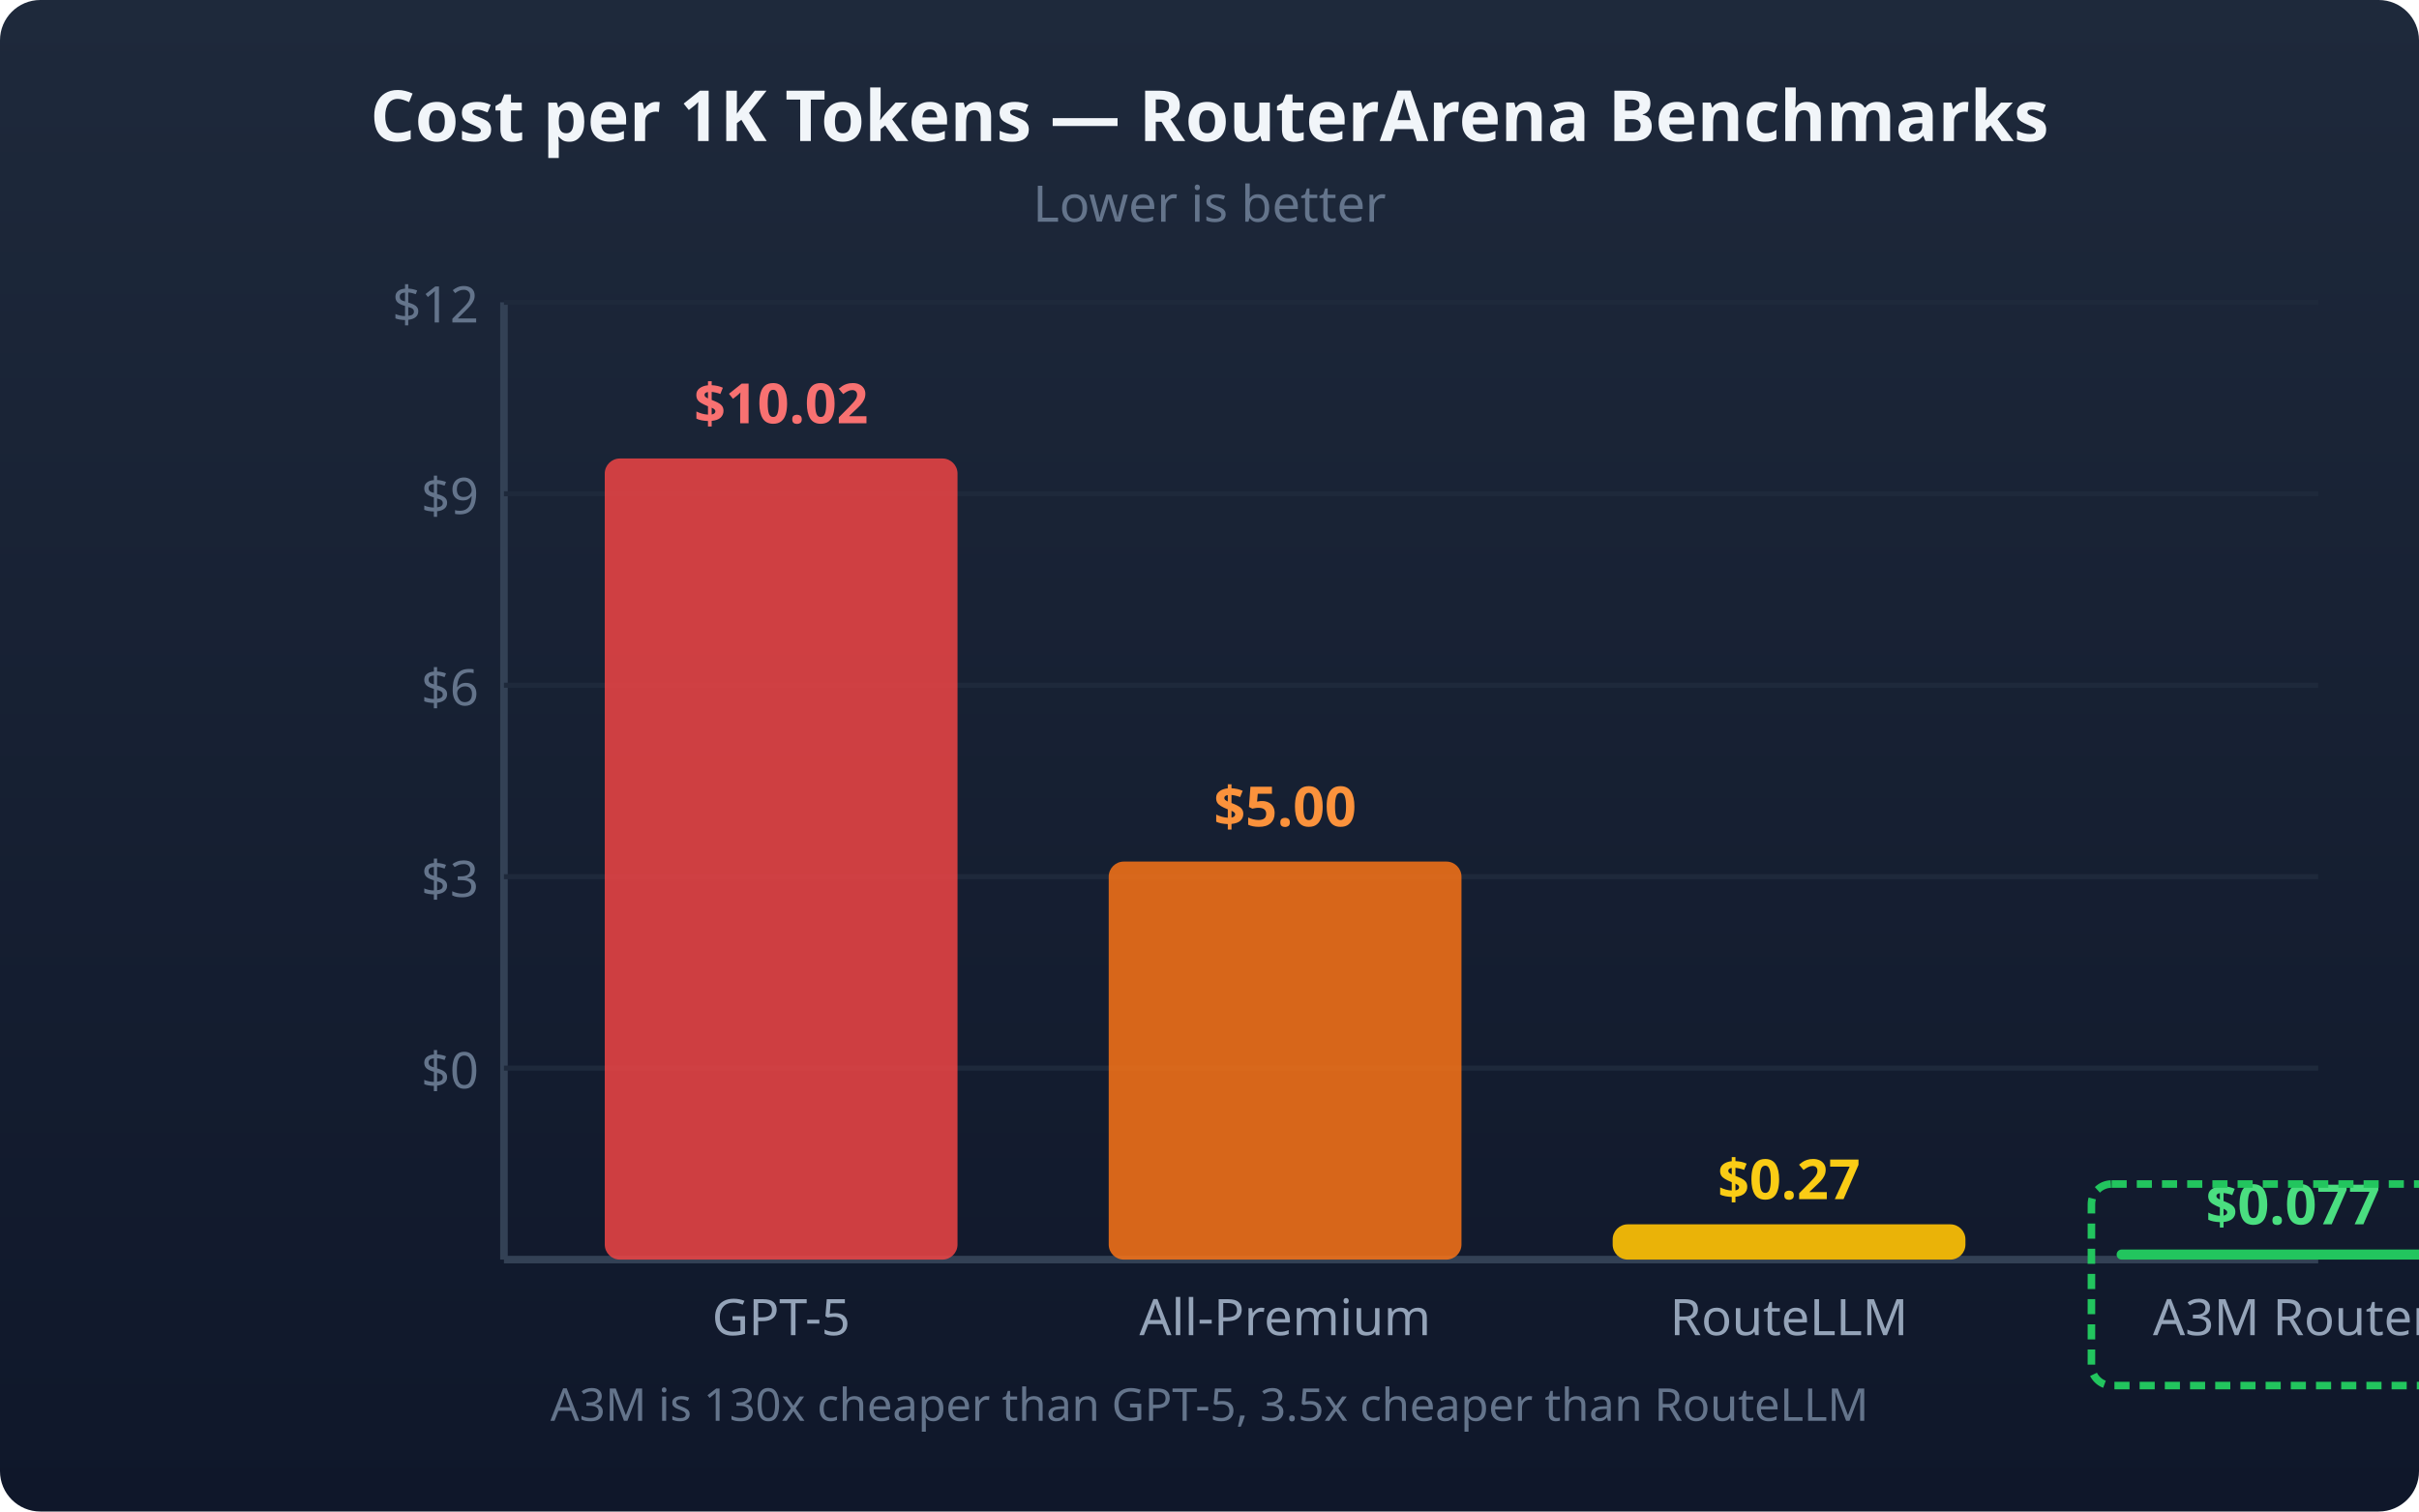
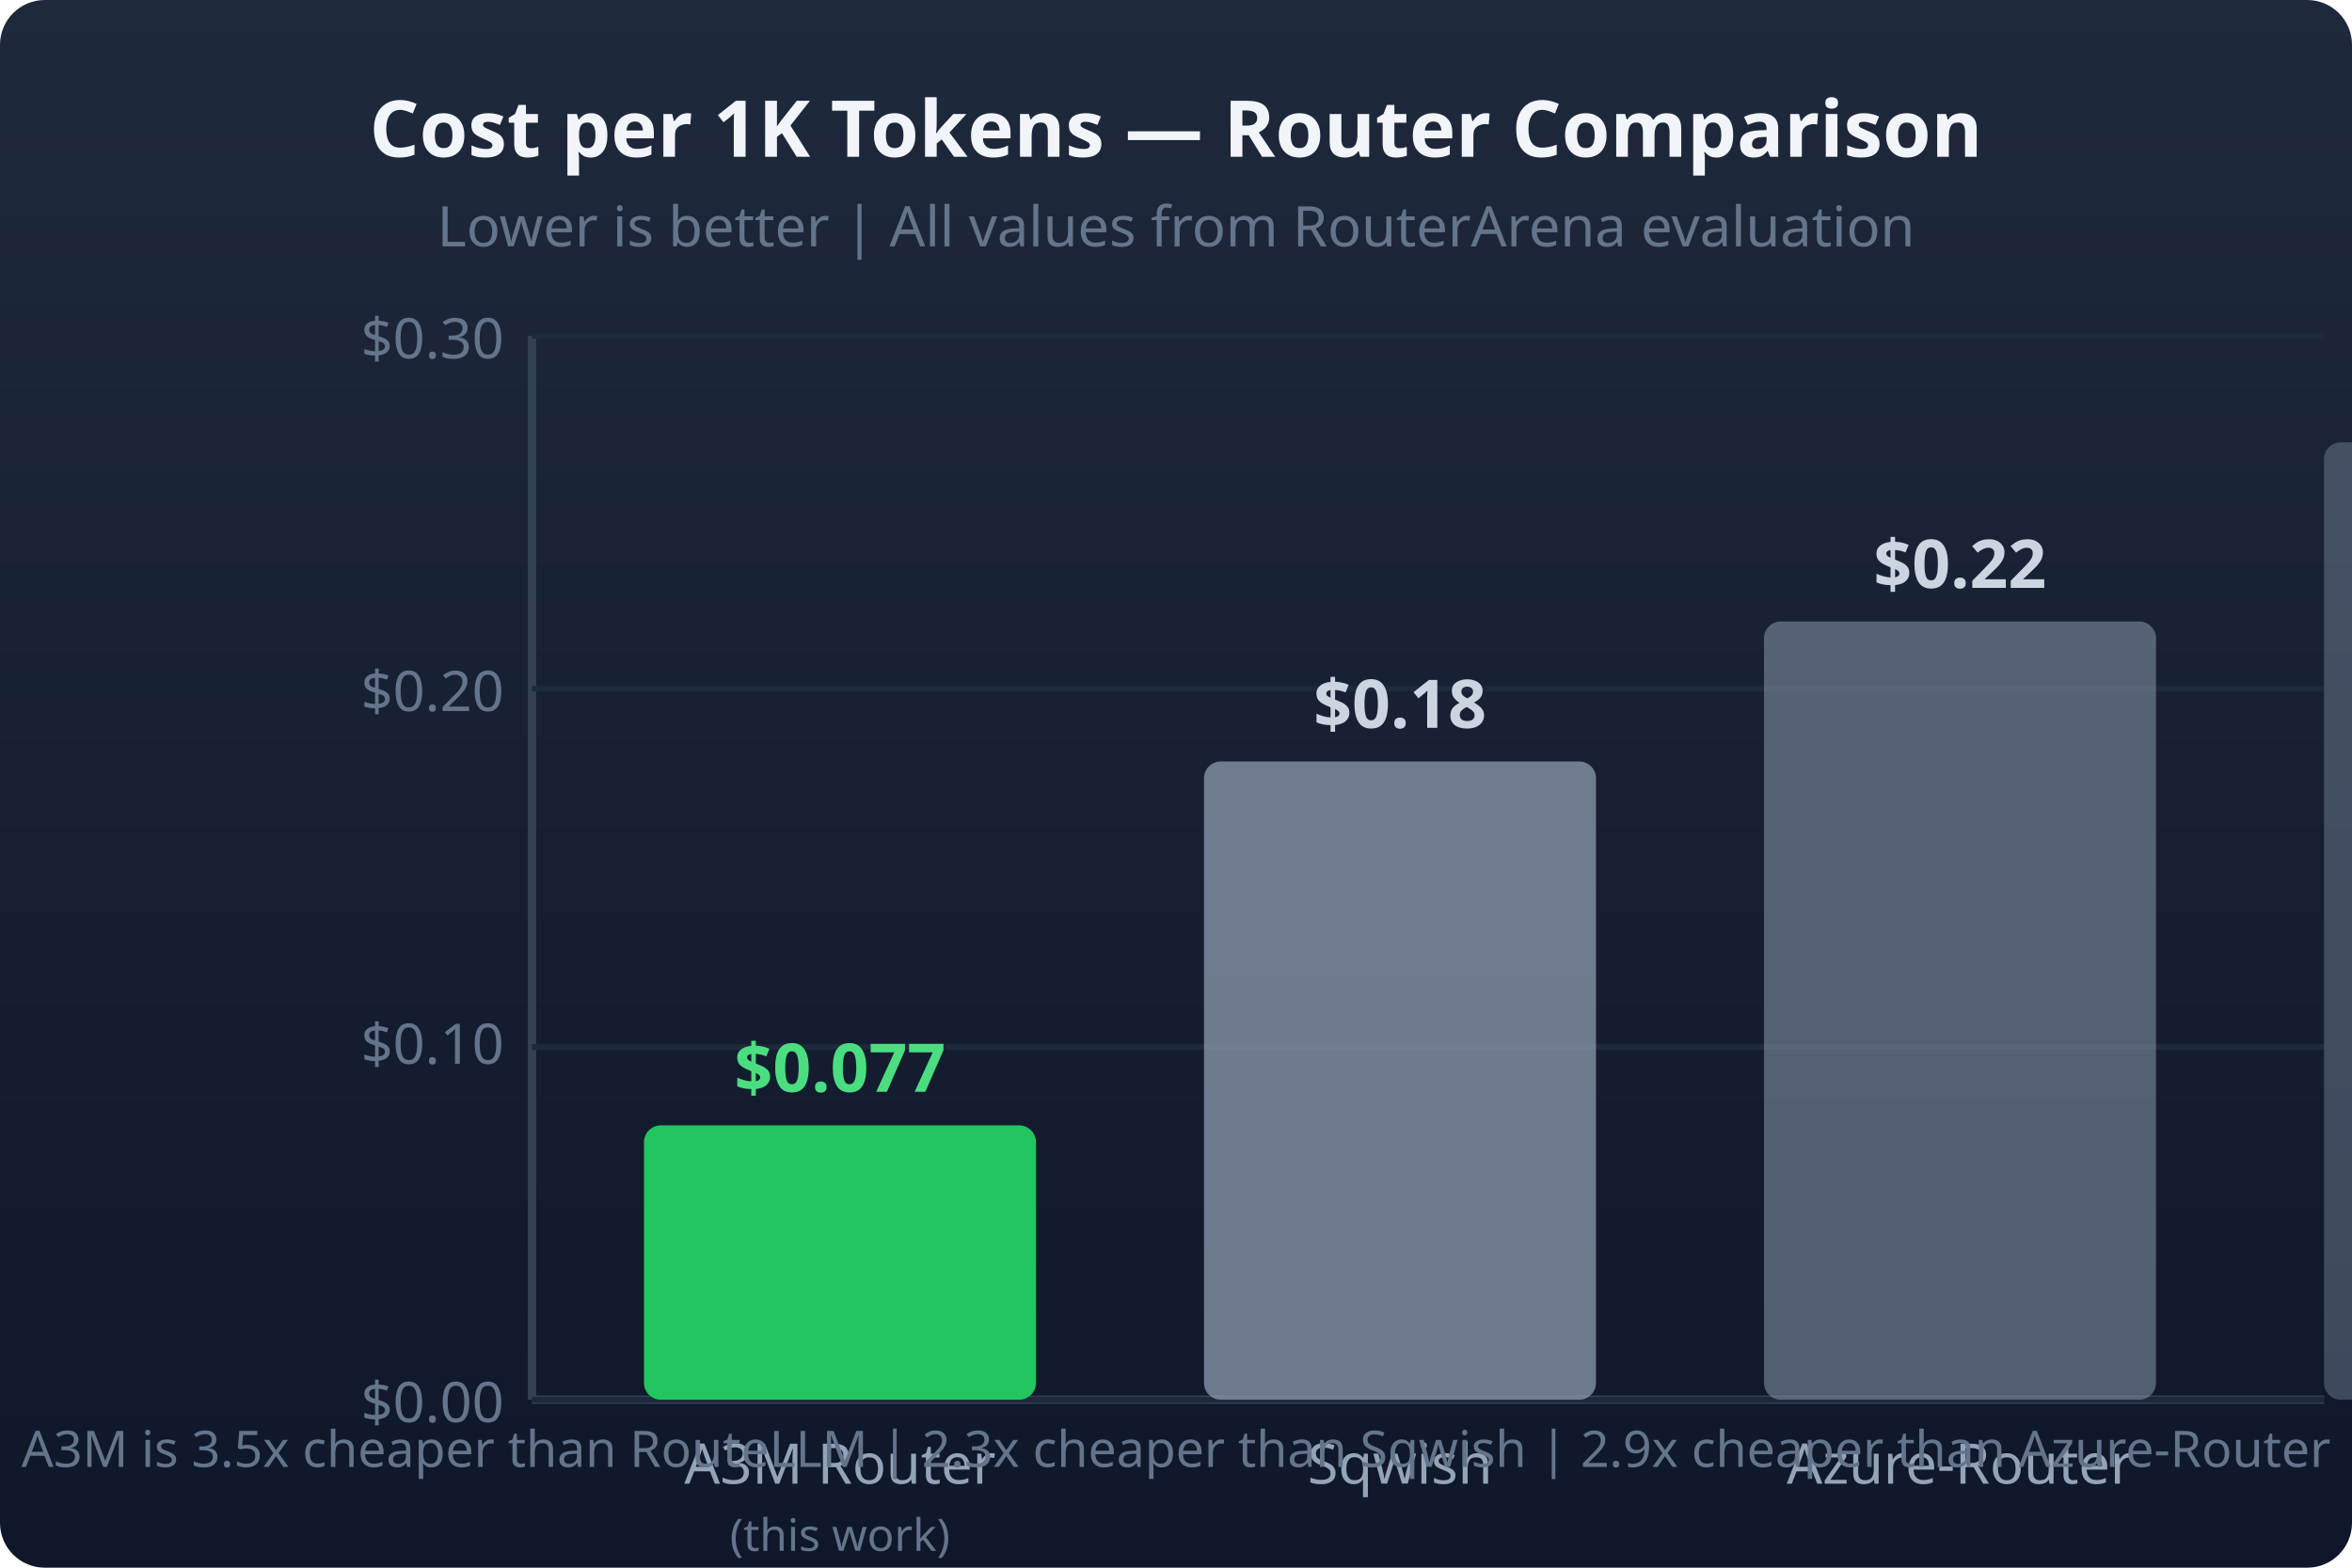
- <svg xmlns="http://www.w3.org/2000/svg" viewBox="0 0 480 300" width="480" height="300">
+ <svg xmlns="http://www.w3.org/2000/svg" viewBox="0 0 420 280" width="420" height="280">
  <defs>
    <linearGradient id="costBg" x1="0%" y1="0%" x2="0%" y2="100%">
      <stop offset="0%" stop-color="#1e293b" />
      <stop offset="100%" stop-color="#0f172a" />
    </linearGradient>
  </defs>
-   <rect width="480" height="300" fill="url(#costBg)" rx="8" />
-   <text x="240" y="28" text-anchor="middle" fill="#f1f5f9" font-family="system-ui,sans-serif" font-size="14" font-weight="600">Cost per 1K Tokens — RouterArena Benchmarks</text>
-   <text x="240" y="44" text-anchor="middle" fill="#64748b" font-family="system-ui,sans-serif" font-size="10">Lower is better</text>
-   <g transform="translate(60,60)">
+   <rect width="420" height="280" fill="url(#costBg)" rx="8" />
+   <text x="210" y="28" text-anchor="middle" fill="#f1f5f9" font-family="system-ui,sans-serif" font-size="14" font-weight="600">Cost per 1K Tokens — Router Comparison</text>
+   <text x="210" y="44" text-anchor="middle" fill="#64748b" font-family="system-ui,sans-serif" font-size="10">Lower is better | All values from RouterArena evaluation</text>
+   <g transform="translate(55,60)">
    <line x1="40" y1="0" x2="40" y2="190" stroke="#334155" stroke-width="1.5" />
-     <line x1="40" y1="190" x2="400" y2="190" stroke="#334155" stroke-width="1.5" />
+     <line x1="40" y1="190" x2="360" y2="190" stroke="#334155" stroke-width="1.5" />
    <g stroke="#1e293b" stroke-width="1">
-       <line x1="40" y1="0" x2="400" y2="0" />
-       <line x1="40" y1="38" x2="400" y2="38" />
-       <line x1="40" y1="76" x2="400" y2="76" />
-       <line x1="40" y1="114" x2="400" y2="114" />
-       <line x1="40" y1="152" x2="400" y2="152" />
+       <line x1="40" y1="0" x2="360" y2="0" />
+       <line x1="40" y1="63" x2="360" y2="63" />
+       <line x1="40" y1="127" x2="360" y2="127" />
+       <line x1="40" y1="190" x2="360" y2="190" />
    </g>
    <g fill="#64748b" font-family="system-ui,sans-serif" font-size="10" text-anchor="end">
-       <text x="35" y="4">$12</text>
-       <text x="35" y="42">$9</text>
-       <text x="35" y="80">$6</text>
-       <text x="35" y="118">$3</text>
-       <text x="35" y="156">$0</text>
+       <text x="35" y="4">$0.30</text>
+       <text x="35" y="67">$0.20</text>
+       <text x="35" y="130">$0.10</text>
+       <text x="35" y="194">$0.00</text>
    </g>
-     <rect x="60" y="31" width="70" height="159" fill="#ef4444" rx="3" opacity="0.85" />
-     <text x="95" y="24" text-anchor="middle" fill="#f87171" font-family="system-ui,sans-serif" font-size="11" font-weight="600">$10.02</text>
-     <text x="95" y="205" text-anchor="middle" fill="#94a3b8" font-family="system-ui,sans-serif" font-size="10">GPT-5</text>
-     <rect x="160" y="111" width="70" height="79" fill="#f97316" rx="3" opacity="0.85" />
-     <text x="195" y="104" text-anchor="middle" fill="#fb923c" font-family="system-ui,sans-serif" font-size="11" font-weight="600">$5.00</text>
-     <text x="195" y="205" text-anchor="middle" fill="#94a3b8" font-family="system-ui,sans-serif" font-size="10">All-Premium</text>
-     <rect x="260" y="183" width="70" height="7" fill="#eab308" rx="3" />
-     <text x="295" y="178" text-anchor="middle" fill="#facc15" font-family="system-ui,sans-serif" font-size="11" font-weight="600">$0.27</text>
-     <text x="295" y="205" text-anchor="middle" fill="#94a3b8" font-family="system-ui,sans-serif" font-size="10">RouteLLM</text>
-     <rect x="360" y="188" width="70" height="2" fill="#22c55e" rx="1" />
-     <text x="395" y="183" text-anchor="middle" fill="#4ade80" font-family="system-ui,sans-serif" font-size="11" font-weight="600">$0.077</text>
-     <text x="395" y="205" text-anchor="middle" fill="#94a3b8" font-family="system-ui,sans-serif" font-size="10">A3M Router</text>
-     <rect x="355" y="175" width="80" height="40" fill="none" stroke="#22c55e" stroke-width="1.5" rx="4" stroke-dasharray="3,2" />
+     <rect x="60" y="141" width="70" height="49" fill="#22c55e" rx="3" />
+     <text x="95" y="135" text-anchor="middle" fill="#4ade80" font-family="system-ui,sans-serif" font-size="12" font-weight="600">$0.077</text>
+     <text x="95" y="205" text-anchor="middle" fill="#94a3b8" font-family="system-ui,sans-serif" font-size="10">A3M Router</text>
+     <text x="95" y="217" text-anchor="middle" fill="#64748b" font-family="system-ui,sans-serif" font-size="8">(this work)</text>
+     <rect x="160" y="76" width="70" height="114" fill="#94a3b8" rx="3" opacity="0.7" />
+     <text x="195" y="70" text-anchor="middle" fill="#cbd5e1" font-family="system-ui,sans-serif" font-size="12" font-weight="600">$0.18</text>
+     <text x="195" y="205" text-anchor="middle" fill="#94a3b8" font-family="system-ui,sans-serif" font-size="10">Sqwish</text>
+     <rect x="260" y="51" width="70" height="139" fill="#94a3b8" rx="3" opacity="0.5" />
+     <text x="295" y="45" text-anchor="middle" fill="#cbd5e1" font-family="system-ui,sans-serif" font-size="12" font-weight="600">$0.22</text>
+     <text x="295" y="205" text-anchor="middle" fill="#94a3b8" font-family="system-ui,sans-serif" font-size="10">Azure-Router</text>
+     <rect x="360" y="19" width="70" height="171" fill="#94a3b8" rx="3" opacity="0.35" />
+     <text x="395" y="13" text-anchor="middle" fill="#94a3b8" font-family="system-ui,sans-serif" font-size="12" font-weight="600">$0.27</text>
+     <text x="395" y="205" text-anchor="middle" fill="#94a3b8" font-family="system-ui,sans-serif" font-size="10">RouteLLM</text>
  </g>
-   <text x="240" y="282" text-anchor="middle" fill="#64748b" font-family="system-ui,sans-serif" font-size="9">A3M is 130x cheaper than GPT-5, 3.5x cheaper than RouteLLM</text>
+   <text x="210" y="262" text-anchor="middle" fill="#64748b" font-family="system-ui,sans-serif" font-size="9">A3M is 3.5x cheaper than RouteLLM | 2.3x cheaper than Sqwish | 2.9x cheaper than Azure-Router</text>
</svg>
